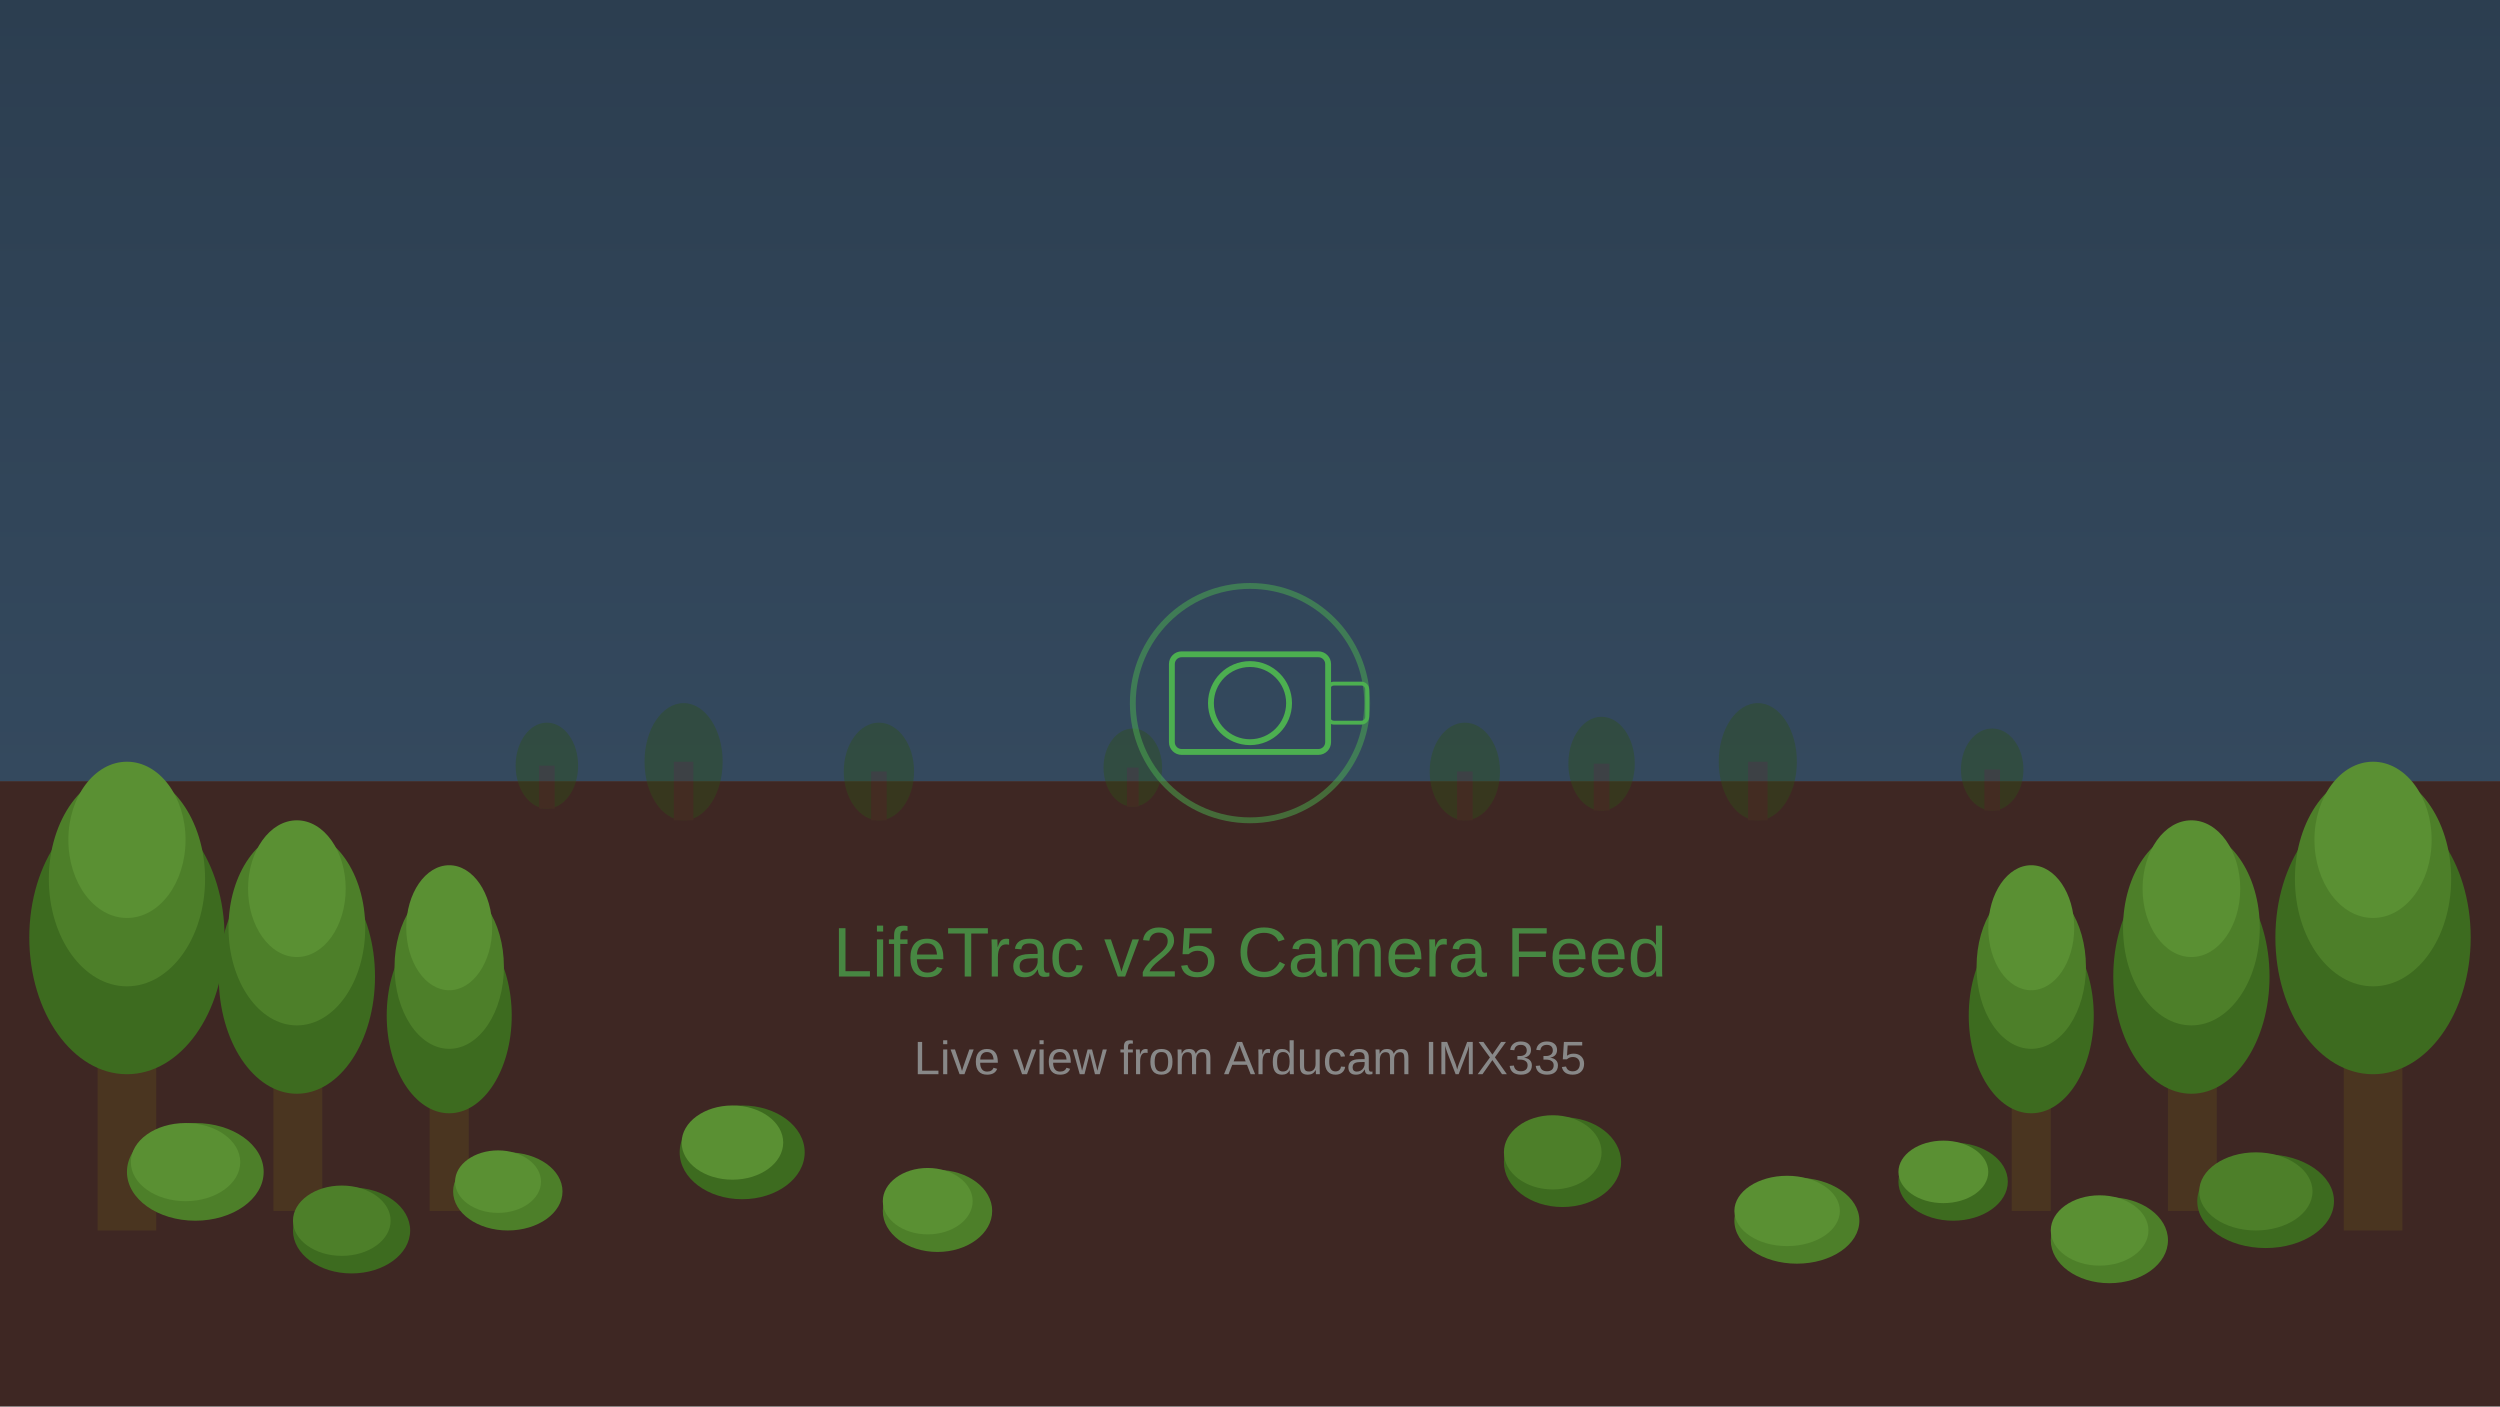
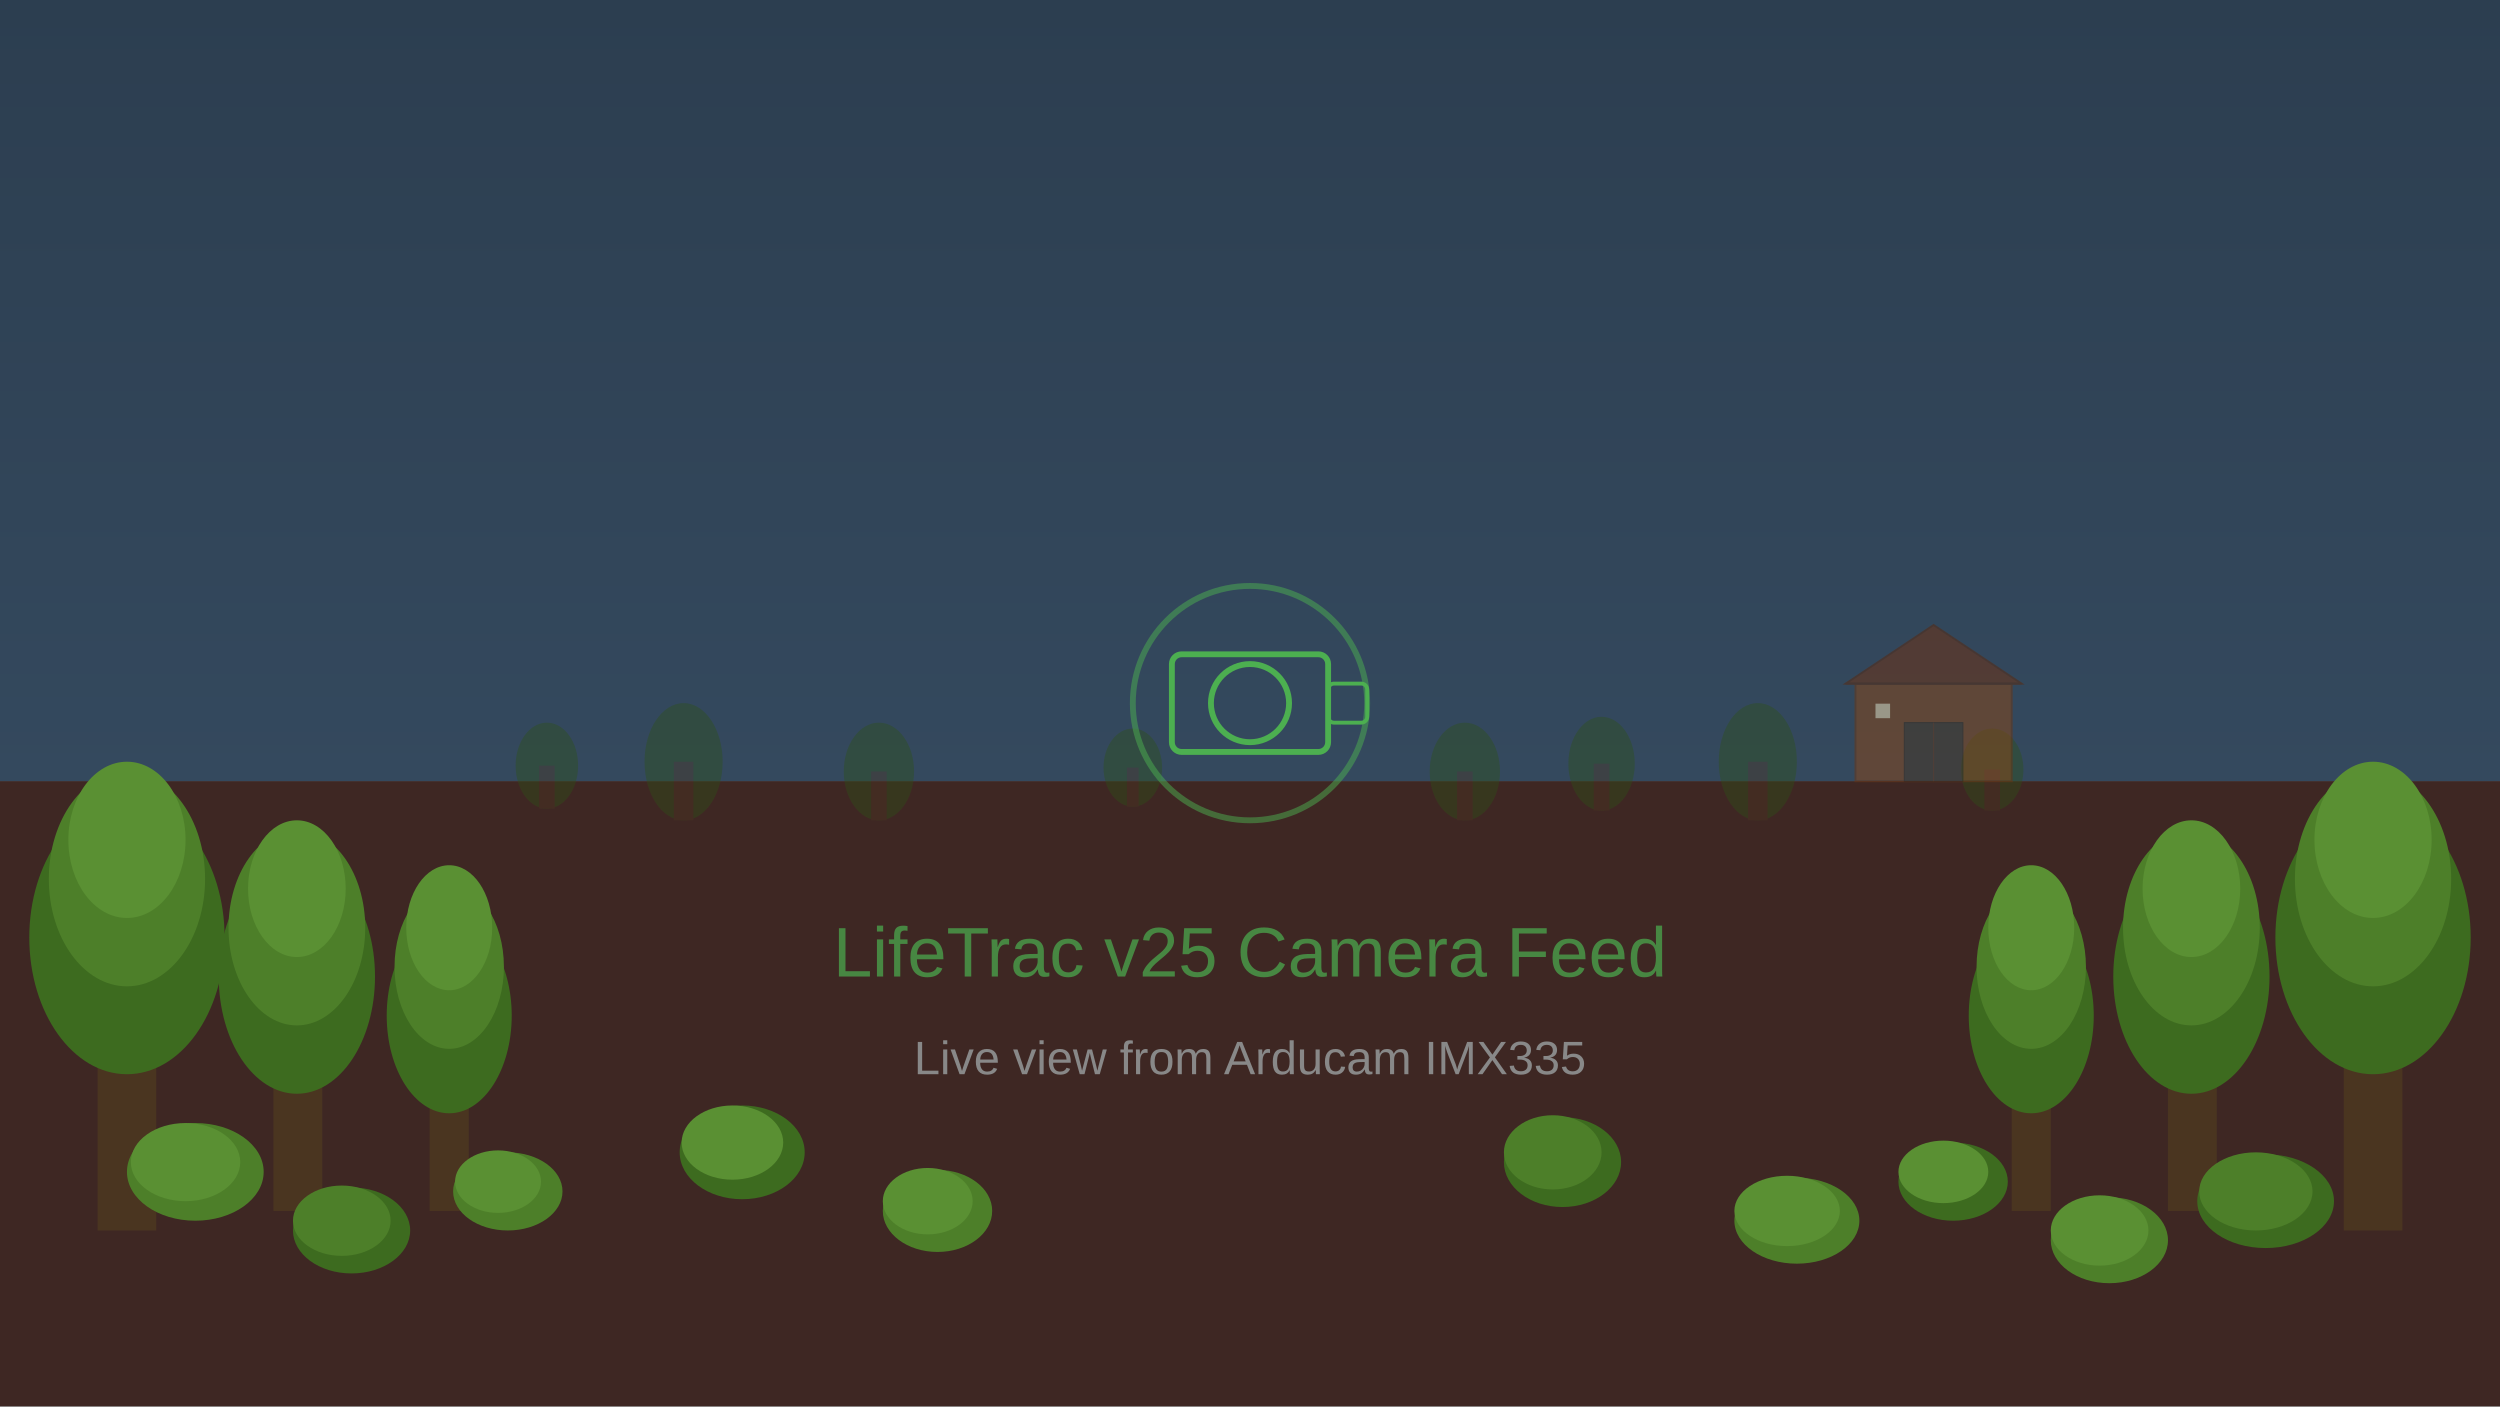
<svg xmlns="http://www.w3.org/2000/svg" width="1280" height="720">
  <rect width="1280" height="720" fill="#1a1a1a" />
  <defs>
    <pattern id="grid" width="80" height="80" patternUnits="userSpaceOnUse">
      <rect width="80" height="80" fill="none" stroke="#333" stroke-width="1" />
    </pattern>
  </defs>
  <rect width="1280" height="720" fill="url(#grid)" />
  <line x1="0" y1="400" x2="1280" y2="400" stroke="#555" stroke-width="2" />
  <defs>
    <linearGradient id="sky" x1="0%" y1="0%" x2="0%" y2="100%">
      <stop offset="0%" style="stop-color:#2c3e50;stop-opacity:1" />
      <stop offset="100%" style="stop-color:#34495e;stop-opacity:1" />
    </linearGradient>
  </defs>
  <rect width="1280" height="400" fill="url(#sky)" />
  <rect y="400" width="1280" height="320" fill="#3e2723" />
  <g opacity="0.4">
    <ellipse cx="350" cy="390" rx="20" ry="30" fill="#2d5016" />
    <rect x="345" y="390" width="10" height="30" fill="#4a3520" />
    <ellipse cx="450" cy="395" rx="18" ry="25" fill="#2d5016" />
    <rect x="446" y="395" width="8" height="25" fill="#4a3520" />
    <ellipse cx="750" cy="395" rx="18" ry="25" fill="#2d5016" />
    <rect x="746" y="395" width="8" height="25" fill="#4a3520" />
    <ellipse cx="900" cy="390" rx="20" ry="30" fill="#2d5016" />
    <rect x="895" y="390" width="10" height="30" fill="#4a3520" />
    <ellipse cx="280" cy="392" rx="16" ry="22" fill="#2d5016" />
    <rect x="276" y="392" width="8" height="22" fill="#4a3520" />
    <ellipse cx="580" cy="393" rx="15" ry="20" fill="#2d5016" />
    <rect x="577" y="393" width="6" height="20" fill="#4a3520" />
    <ellipse cx="820" cy="391" rx="17" ry="24" fill="#2d5016" />
    <rect x="816" y="391" width="8" height="24" fill="#4a3520" />
    <ellipse cx="1020" cy="394" rx="16" ry="21" fill="#2d5016" />
    <rect x="1016" y="394" width="8" height="21" fill="#4a3520" />
+   </g>
+   <g opacity="0.5">
+     <rect x="950" y="350" width="80" height="50" fill="#8B4513" stroke="#6B3410" stroke-width="1" />
+     <polygon points="945,350 990,320 1035,350" fill="#722F0D" stroke="#5A2609" stroke-width="1" />
+     <rect x="975" y="370" width="30" height="30" fill="#4a3520" stroke="#3a2510" stroke-width="0.5" />
+     <line x1="990" y1="370" x2="990" y2="400" stroke="#6B3410" stroke-width="0.5" />
+     <rect x="960" y="360" width="8" height="8" fill="#FFE5B4" stroke="#8B4513" stroke-width="0.5" />
+     <line x1="945" y1="350" x2="1035" y2="350" stroke="#5A2609" stroke-width="1" />
  </g>
  <g>
    <rect x="50" y="480" width="30" height="150" fill="#4a3520" />
    <ellipse cx="65" cy="480" rx="50" ry="70" fill="#3d6b1f" />
    <ellipse cx="65" cy="450" rx="40" ry="55" fill="#4d7f29" />
    <ellipse cx="65" cy="430" rx="30" ry="40" fill="#5a9033" />
    <rect x="140" y="500" width="25" height="120" fill="#4a3520" />
    <ellipse cx="152" cy="500" rx="40" ry="60" fill="#3d6b1f" />
    <ellipse cx="152" cy="475" rx="35" ry="50" fill="#4d7f29" />
    <ellipse cx="152" cy="455" rx="25" ry="35" fill="#5a9033" />
    <rect x="220" y="520" width="20" height="100" fill="#4a3520" />
    <ellipse cx="230" cy="520" rx="32" ry="50" fill="#3d6b1f" />
    <ellipse cx="230" cy="495" rx="28" ry="42" fill="#4d7f29" />
    <ellipse cx="230" cy="475" rx="22" ry="32" fill="#5a9033" />
  </g>
  <g>
    <rect x="1110" y="500" width="25" height="120" fill="#4a3520" />
    <ellipse cx="1122" cy="500" rx="40" ry="60" fill="#3d6b1f" />
    <ellipse cx="1122" cy="475" rx="35" ry="50" fill="#4d7f29" />
    <ellipse cx="1122" cy="455" rx="25" ry="35" fill="#5a9033" />
    <rect x="1200" y="480" width="30" height="150" fill="#4a3520" />
    <ellipse cx="1215" cy="480" rx="50" ry="70" fill="#3d6b1f" />
    <ellipse cx="1215" cy="450" rx="40" ry="55" fill="#4d7f29" />
    <ellipse cx="1215" cy="430" rx="30" ry="40" fill="#5a9033" />
    <rect x="1030" y="520" width="20" height="100" fill="#4a3520" />
    <ellipse cx="1040" cy="520" rx="32" ry="50" fill="#3d6b1f" />
    <ellipse cx="1040" cy="495" rx="28" ry="42" fill="#4d7f29" />
    <ellipse cx="1040" cy="475" rx="22" ry="32" fill="#5a9033" />
  </g>
  <g>
    <ellipse cx="100" cy="600" rx="35" ry="25" fill="#4d7f29" />
    <ellipse cx="95" cy="595" rx="28" ry="20" fill="#5a9033" />
    <ellipse cx="180" cy="630" rx="30" ry="22" fill="#3d6b1f" />
    <ellipse cx="175" cy="625" rx="25" ry="18" fill="#4d7f29" />
    <ellipse cx="260" cy="610" rx="28" ry="20" fill="#4d7f29" />
    <ellipse cx="255" cy="605" rx="22" ry="16" fill="#5a9033" />
    <ellipse cx="380" cy="590" rx="32" ry="24" fill="#3d6b1f" />
    <ellipse cx="375" cy="585" rx="26" ry="19" fill="#5a9033" />
    <ellipse cx="480" cy="620" rx="28" ry="21" fill="#4d7f29" />
    <ellipse cx="475" cy="615" rx="23" ry="17" fill="#5a9033" />
    <ellipse cx="800" cy="595" rx="30" ry="23" fill="#3d6b1f" />
    <ellipse cx="795" cy="590" rx="25" ry="19" fill="#4d7f29" />
    <ellipse cx="920" cy="625" rx="32" ry="22" fill="#4d7f29" />
    <ellipse cx="915" cy="620" rx="27" ry="18" fill="#5a9033" />
    <ellipse cx="1000" cy="605" rx="28" ry="20" fill="#3d6b1f" />
    <ellipse cx="995" cy="600" rx="23" ry="16" fill="#5a9033" />
    <ellipse cx="1080" cy="635" rx="30" ry="22" fill="#4d7f29" />
    <ellipse cx="1075" cy="630" rx="25" ry="18" fill="#5a9033" />
    <ellipse cx="1160" cy="615" rx="35" ry="24" fill="#3d6b1f" />
    <ellipse cx="1155" cy="610" rx="29" ry="20" fill="#4d7f29" />
  </g>
  <g transform="translate(640, 360)">
    <circle r="60" fill="none" stroke="#4CAF50" stroke-width="3" opacity="0.5" />
    <rect x="-40" y="-25" width="80" height="50" rx="5" fill="none" stroke="#4CAF50" stroke-width="3" />
    <circle cx="0" cy="0" r="20" fill="none" stroke="#4CAF50" stroke-width="3" />
    <rect x="40" y="-10" width="20" height="20" rx="3" fill="none" stroke="#4CAF50" stroke-width="2" />
  </g>
  <text x="640" y="500" font-family="Arial, sans-serif" font-size="36" fill="#4CAF50" text-anchor="middle" opacity="0.7">
    LifeTrac v25 Camera Feed
  </text>
  <text x="640" y="550" font-family="Arial, sans-serif" font-size="24" fill="#888" text-anchor="middle">
    Live view from Arducam IMX335
  </text>
</svg>
